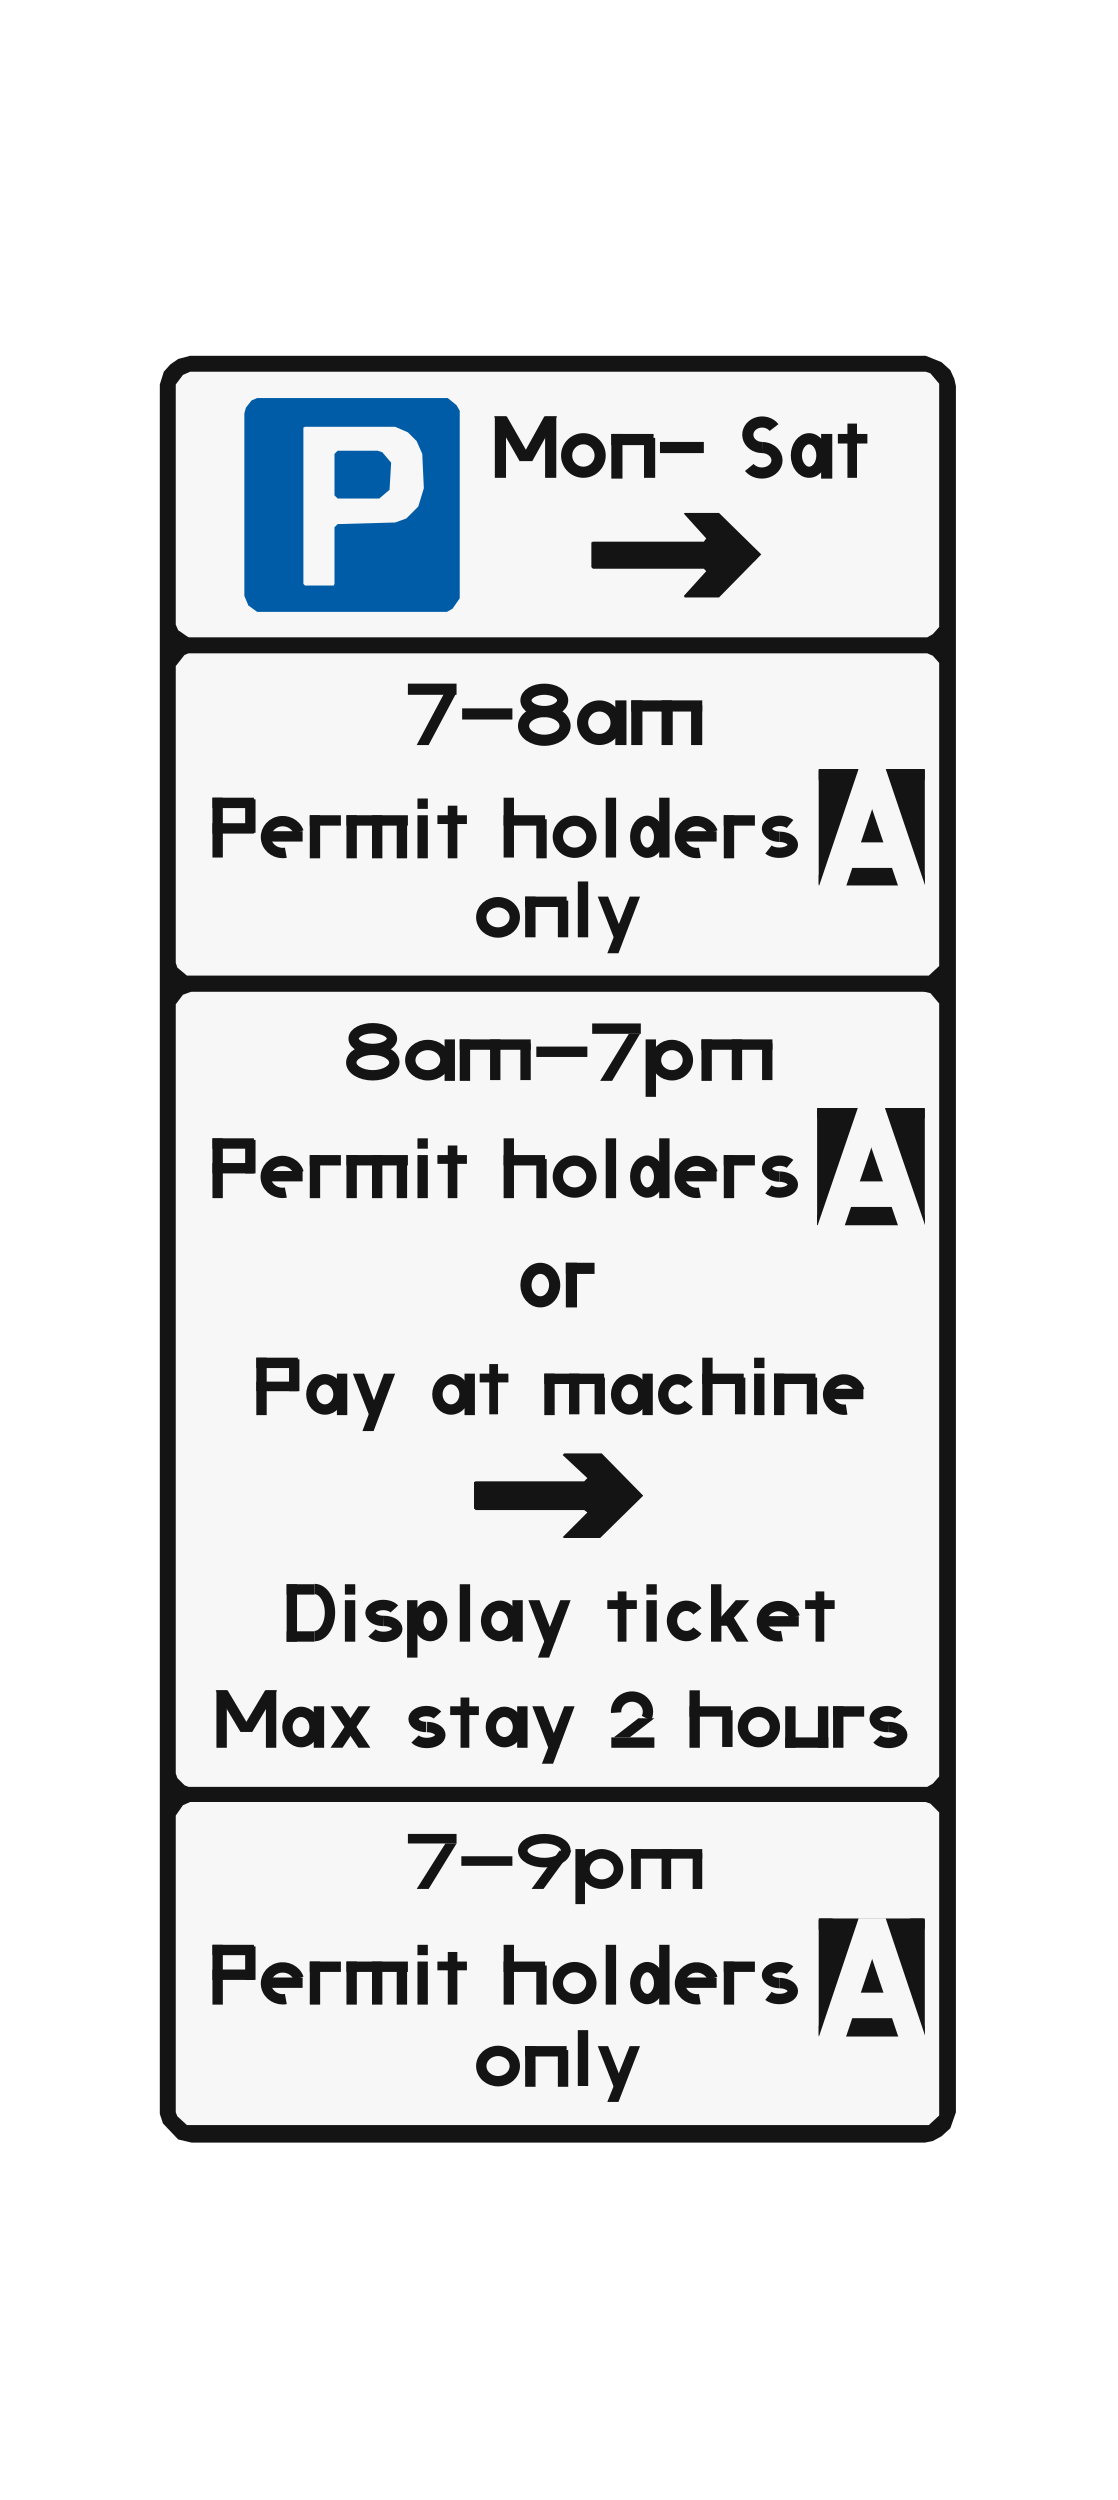
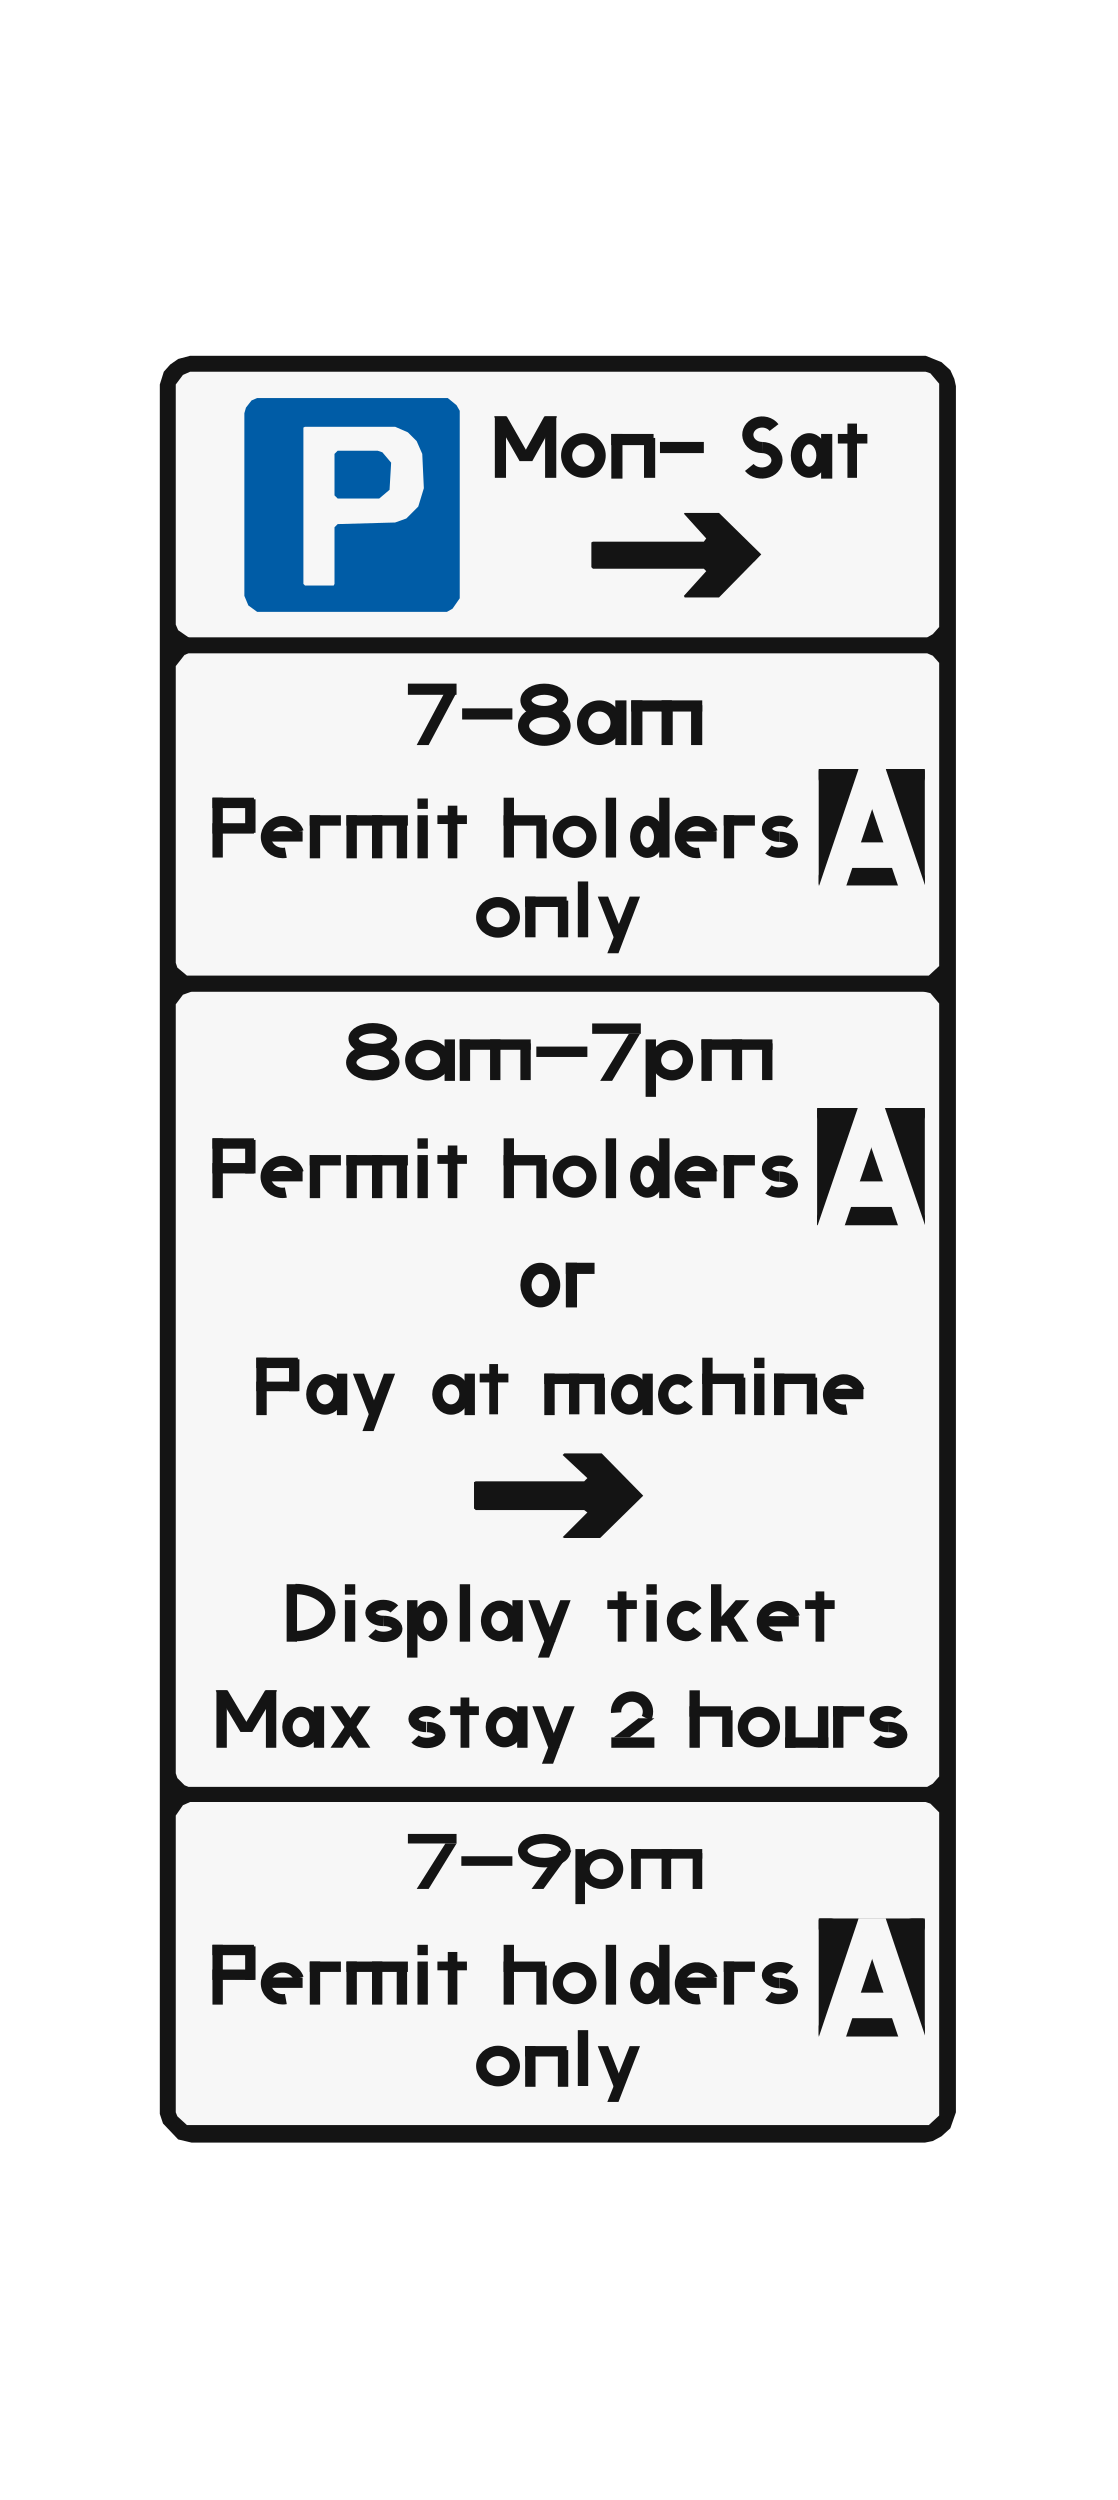
<svg xmlns="http://www.w3.org/2000/svg" viewBox="-0.7 -1.567 1.4 3.134" width="160" height="358" role="img">
  <rect x="-0.5" y="-1.121" width="1.0" height="2.241" fill="none" />
  <path d="M-0.477,-1.117 -0.487,-1.11 -0.495,-1.101 -0.5,-1.085 -0.5,1.083 -0.496,1.095 -0.477,1.115 -0.46,1.119 0.459,1.119 0.469,1.117 0.48,1.111 0.491,1.101 0.498,1.081 0.498,-1.083 0.496,-1.092 0.491,-1.103 0.48,-1.113 0.46,-1.121 -0.462,-1.121Z" fill="#141414" fill-rule="evenodd" />
  <path d="M-0.48,0.709 -0.48,1.081 -0.478,1.086 -0.466,1.097 0.464,1.097 0.477,1.085 0.477,0.705 0.466,0.694 0.46,0.692 -0.462,0.692 -0.471,0.696ZM0.327,0.838 0.457,0.838 0.459,0.84 0.459,0.984 0.457,0.986 0.327,0.986 0.326,0.984 0.326,0.84ZM-0.471,-0.32 -0.48,-0.308 -0.48,0.656 -0.478,0.662 -0.469,0.671 -0.464,0.673 0.462,0.673 0.469,0.669 0.477,0.66 0.477,-0.309 0.466,-0.322 0.457,-0.324 -0.46,-0.324ZM0.106,0.308 0.052,0.361 0.007,0.361 0.005,0.36 0.036,0.329 0.032,0.326 -0.104,0.326 -0.106,0.324 -0.106,0.291 -0.104,0.29 0.032,0.29 0.036,0.286 0.005,0.257 0.007,0.255 0.054,0.255ZM0.326,-0.178 0.457,-0.178 0.459,-0.176 0.459,-0.032 0.457,-0.031 0.326,-0.031 0.324,-0.032 0.324,-0.176ZM-0.48,-0.732 -0.48,-0.36 -0.478,-0.354 -0.466,-0.344 0.464,-0.344 0.477,-0.356 0.477,-0.736 0.469,-0.745 0.462,-0.748 -0.464,-0.748 -0.469,-0.746ZM0.327,-0.603 0.457,-0.603 0.459,-0.601 0.459,-0.459 0.457,-0.457 0.327,-0.457 0.326,-0.459 0.326,-0.601ZM-0.205,-1.034 -0.318,-1.034 -0.322,-1.031 -0.322,-0.835 -0.318,-0.831 -0.282,-0.831 -0.279,-0.835 -0.279,-0.906 -0.277,-0.908 -0.205,-0.91 -0.191,-0.915 -0.174,-0.932 -0.167,-0.955 -0.169,-0.998 -0.176,-1.014 -0.189,-1.027ZM-0.279,-0.998 -0.277,-1 -0.227,-1 -0.221,-0.998 -0.212,-0.987 -0.214,-0.953 -0.225,-0.944 -0.277,-0.944 -0.279,-0.946ZM-0.48,-1.085 -0.48,-0.784 -0.477,-0.777 -0.464,-0.768 0.462,-0.768 0.469,-0.772 0.477,-0.781 0.477,-1.086 0.466,-1.099 0.46,-1.101 -0.462,-1.101 -0.471,-1.097ZM0.254,-0.872 0.201,-0.818 0.158,-0.818 0.157,-0.82 0.185,-0.851 0.182,-0.854 0.043,-0.854 0.041,-0.856 0.041,-0.887 0.043,-0.888 0.182,-0.888 0.185,-0.892 0.157,-0.923 0.158,-0.924 0.201,-0.924ZM-0.385,-1.063 -0.378,-1.067 -0.139,-1.067 -0.13,-1.059 -0.126,-1.052 -0.126,-0.817 -0.133,-0.806 -0.14,-0.802 -0.378,-0.802 -0.387,-0.808 -0.392,-0.82 -0.392,-1.049Z" fill="#F7F7F7" fill-rule="evenodd" />
  <path d="M-0.281,-0.998 -0.281,-0.946 -0.277,-0.942 -0.225,-0.942 -0.212,-0.953 -0.21,-0.987 -0.221,-1 -0.227,-1.002 -0.277,-1.002ZM-0.385,-1.065 -0.392,-1.056 -0.394,-1.049 -0.394,-0.82 -0.389,-0.808 -0.378,-0.8 -0.14,-0.8 -0.133,-0.804 -0.124,-0.817 -0.124,-1.052 -0.128,-1.059 -0.139,-1.068 -0.378,-1.068ZM-0.189,-1.025 -0.178,-1.014 -0.171,-0.998 -0.169,-0.955 -0.176,-0.932 -0.191,-0.917 -0.205,-0.912 -0.277,-0.91 -0.281,-0.906 -0.281,-0.835 -0.282,-0.833 -0.318,-0.833 -0.32,-0.835 -0.32,-1.031 -0.318,-1.032 -0.205,-1.032Z" fill="#005CA6" fill-rule="evenodd" />
  <path d="M0.459,0.971 0.457,0.977 0.45,0.984 0.439,0.986 0.459,0.986ZM0.326,0.971 0.326,0.986 0.345,0.986 0.335,0.984 0.327,0.977ZM0.439,0.838 0.45,0.84 0.457,0.847 0.459,0.853 0.459,0.838ZM0.326,0.853 0.327,0.847 0.335,0.84 0.345,0.838 0.326,0.838ZM-0.469,0.694 -0.462,0.691 0.46,0.691 0.468,0.694 0.464,0.689 0.466,0.673 0.462,0.674 -0.464,0.674 -0.468,0.673 -0.466,0.689ZM0.067,0.345 0.059,0.347 0.05,0.345 0.036,0.331 0.007,0.36 0.052,0.36ZM0.097,0.3 0.099,0.302 0.097,0.315 0.104,0.308ZM-0.106,0.291 -0.106,0.324 0.031,0.324 0.023,0.313 0.023,0.302 0.031,0.291ZM0.007,0.257 0.034,0.282 0.049,0.268 0.058,0.266 0.065,0.268 0.054,0.257ZM0.459,-0.045 0.457,-0.04 0.45,-0.032 0.439,-0.031 0.459,-0.031ZM0.324,-0.045 0.324,-0.031 0.344,-0.031 0.333,-0.032 0.326,-0.04ZM0.439,-0.178 0.45,-0.176 0.457,-0.169 0.459,-0.164 0.459,-0.178ZM0.324,-0.164 0.326,-0.169 0.333,-0.176 0.344,-0.178 0.324,-0.178ZM-0.469,-0.322 -0.468,-0.324 0.464,-0.324 0.466,-0.322 0.462,-0.327 0.462,-0.338 0.466,-0.344 0.462,-0.342 -0.466,-0.342 -0.468,-0.344 -0.466,-0.327ZM0.459,-0.471 0.457,-0.466 0.45,-0.459 0.439,-0.457 0.459,-0.457ZM0.326,-0.471 0.326,-0.457 0.345,-0.457 0.335,-0.459 0.327,-0.466ZM0.439,-0.603 0.45,-0.601 0.457,-0.594 0.459,-0.588 0.459,-0.603ZM0.326,-0.588 0.327,-0.594 0.335,-0.601 0.345,-0.603 0.326,-0.603ZM-0.469,-0.77 -0.466,-0.764 -0.466,-0.752 -0.469,-0.746 -0.464,-0.75 0.462,-0.75 0.468,-0.746 0.464,-0.752 0.464,-0.764 0.468,-0.77 0.459,-0.766 -0.46,-0.766ZM0.216,-0.835 0.209,-0.833 0.2,-0.835 0.185,-0.849 0.158,-0.82 0.201,-0.82ZM0.245,-0.879 0.246,-0.878 0.245,-0.863 0.252,-0.871ZM0.043,-0.887 0.043,-0.856 0.182,-0.856 0.176,-0.865 0.176,-0.878 0.182,-0.887ZM0.158,-0.923 0.185,-0.894 0.2,-0.908 0.209,-0.91 0.216,-0.908 0.201,-0.923Z" fill="#141414" fill-rule="evenodd" />
  <rect x="-0.08" y="-1.045" width="0.014" height="0.077" fill="#141414" />
  <rect x="-0.017" y="-1.045" width="0.014" height="0.077" fill="#141414" />
  <polygon points="-0.081,-1.045 -0.065,-1.045 -0.033,-0.989 -0.049,-0.989" fill="#141414" />
  <polygon points="-0.018,-1.045 -0.002,-1.045 -0.033,-0.989 -0.049,-0.989" fill="#141414" />
  <ellipse cx="0.031" cy="-0.996" rx="0.021" ry="0.021" fill="none" stroke="#141414" stroke-width="0.014" stroke-linecap="butt" />
  <rect x="0.066" y="-1.023" width="0.014" height="0.056" fill="#141414" />
  <rect x="0.066" y="-1.023" width="0.053" height="0.014" fill="#141414" />
  <rect x="0.107" y="-1.018" width="0.014" height="0.05" fill="#141414" />
  <rect x="0.127" y="-1.013" width="0.055" height="0.014" fill="#141414" />
  <path d="M 0.270 -1.031 A 0.018 0.016 0 1 0 0.255 -1.006" fill="none" stroke="#141414" stroke-width="0.014" stroke-linecap="butt" stroke-linejoin="miter" />
  <path d="M 0.239 -0.981 A 0.019 0.016 0 1 0 0.255 -1.006" fill="none" stroke="#141414" stroke-width="0.014" stroke-linecap="butt" stroke-linejoin="miter" />
  <ellipse cx="0.314" cy="-0.996" rx="0.016" ry="0.021" fill="none" stroke="#141414" stroke-width="0.014" stroke-linecap="butt" />
  <rect x="0.329" y="-1.023" width="0.014" height="0.056" fill="#141414" />
  <rect x="0.362" y="-1.036" width="0.012" height="0.068" fill="#141414" />
  <rect x="0.35" y="-1.023" width="0.037" height="0.012" fill="#141414" />
  <rect x="-0.189" y="-0.71" width="0.061" height="0.014" fill="#141414" />
  <polygon points="-0.144,-0.697 -0.129,-0.697 -0.163,-0.633 -0.178,-0.633" fill="#141414" />
  <rect x="-0.121" y="-0.679" width="0.063" height="0.014" fill="#141414" />
  <ellipse cx="-0.018" cy="-0.689" rx="0.023" ry="0.014" fill="none" stroke="#141414" stroke-width="0.014" stroke-linecap="butt" />
  <ellipse cx="-0.018" cy="-0.657" rx="0.026" ry="0.018" fill="none" stroke="#141414" stroke-width="0.014" stroke-linecap="butt" />
  <ellipse cx="0.051" cy="-0.661" rx="0.021" ry="0.021" fill="none" stroke="#141414" stroke-width="0.014" stroke-linecap="butt" />
  <rect x="0.071" y="-0.689" width="0.014" height="0.056" fill="#141414" />
  <rect x="0.091" y="-0.689" width="0.014" height="0.056" fill="#141414" />
  <rect x="0.091" y="-0.689" width="0.051" height="0.014" fill="#141414" />
  <rect x="0.129" y="-0.683" width="0.014" height="0.05" fill="#141414" />
  <rect x="0.129" y="-0.689" width="0.051" height="0.014" fill="#141414" />
  <rect x="0.166" y="-0.683" width="0.014" height="0.05" fill="#141414" />
  <rect x="-0.434" y="-0.567" width="0.013" height="0.075" fill="#141414" />
  <rect x="-0.434" y="-0.567" width="0.052" height="0.013" fill="#141414" />
  <rect x="-0.434" y="-0.535" width="0.052" height="0.013" fill="#141414" />
  <rect x="-0.393" y="-0.565" width="0.013" height="0.042" fill="#141414" />
  <path d="M -0.326 -0.524 A 0.021 0.020 0 1 0 -0.342 -0.498" fill="none" stroke="#141414" stroke-width="0.013" stroke-linecap="butt" stroke-linejoin="miter" />
  <rect x="-0.37" y="-0.525" width="0.049" height="0.013" fill="#141414" />
  <rect x="-0.312" y="-0.545" width="0.013" height="0.054" fill="#141414" />
  <rect x="-0.312" y="-0.545" width="0.039" height="0.013" fill="#141414" />
  <rect x="-0.266" y="-0.545" width="0.013" height="0.054" fill="#141414" />
  <rect x="-0.266" y="-0.545" width="0.045" height="0.013" fill="#141414" />
  <rect x="-0.234" y="-0.54" width="0.013" height="0.049" fill="#141414" />
  <rect x="-0.234" y="-0.545" width="0.045" height="0.013" fill="#141414" />
  <rect x="-0.203" y="-0.54" width="0.013" height="0.049" fill="#141414" />
  <rect x="-0.177" y="-0.545" width="0.013" height="0.054" fill="#141414" />
  <rect x="-0.177" y="-0.566" width="0.013" height="0.013" fill="#141414" />
  <rect x="-0.139" y="-0.557" width="0.012" height="0.066" fill="#141414" />
  <rect x="-0.152" y="-0.545" width="0.037" height="0.011" fill="#141414" />
  <rect x="-0.069" y="-0.567" width="0.013" height="0.075" fill="#141414" />
  <rect x="-0.069" y="-0.545" width="0.052" height="0.013" fill="#141414" />
  <rect x="-0.028" y="-0.54" width="0.013" height="0.049" fill="#141414" />
  <ellipse cx="0.02" cy="-0.518" rx="0.021" ry="0.02" fill="none" stroke="#141414" stroke-width="0.013" stroke-linecap="butt" />
  <rect x="0.059" y="-0.567" width="0.013" height="0.075" fill="#141414" />
  <rect x="0.126" y="-0.567" width="0.013" height="0.075" fill="#141414" />
  <ellipse cx="0.111" cy="-0.518" rx="0.015" ry="0.02" fill="none" stroke="#141414" stroke-width="0.013" stroke-linecap="butt" />
  <path d="M 0.193 -0.524 A 0.021 0.020 0 1 0 0.177 -0.498" fill="none" stroke="#141414" stroke-width="0.013" stroke-linecap="butt" stroke-linejoin="miter" />
  <rect x="0.149" y="-0.525" width="0.049" height="0.013" fill="#141414" />
  <rect x="0.207" y="-0.545" width="0.013" height="0.054" fill="#141414" />
  <rect x="0.207" y="-0.545" width="0.039" height="0.013" fill="#141414" />
  <path d="M 0.290 -0.534 A 0.016 0.010 0 1 0 0.277 -0.518" fill="none" stroke="#141414" stroke-width="0.013" stroke-linecap="butt" stroke-linejoin="miter" />
  <path d="M 0.263 -0.502 A 0.017 0.010 0 1 0 0.277 -0.518" fill="none" stroke="#141414" stroke-width="0.013" stroke-linecap="butt" stroke-linejoin="miter" />
  <ellipse cx="-0.076" cy="-0.417" rx="0.021" ry="0.019" fill="none" stroke="#141414" stroke-width="0.013" stroke-linecap="butt" />
  <rect x="-0.042" y="-0.443" width="0.013" height="0.051" fill="#141414" />
  <rect x="-0.042" y="-0.443" width="0.052" height="0.013" fill="#141414" />
  <rect x="-0.001" y="-0.438" width="0.013" height="0.046" fill="#141414" />
  <rect x="0.024" y="-0.462" width="0.013" height="0.07" fill="#141414" />
  <polygon points="0.049,-0.443 0.062,-0.443 0.082,-0.392 0.069,-0.392" fill="#141414" />
  <polygon points="0.089,-0.443 0.102,-0.443 0.075,-0.372 0.061,-0.372" fill="#141414" />
  <ellipse cx="-0.233" cy="-0.265" rx="0.024" ry="0.013" fill="none" stroke="#141414" stroke-width="0.013" stroke-linecap="butt" />
  <ellipse cx="-0.233" cy="-0.235" rx="0.027" ry="0.016" fill="none" stroke="#141414" stroke-width="0.013" stroke-linecap="butt" />
  <ellipse cx="-0.164" cy="-0.238" rx="0.022" ry="0.019" fill="none" stroke="#141414" stroke-width="0.013" stroke-linecap="butt" />
  <rect x="-0.143" y="-0.264" width="0.013" height="0.052" fill="#141414" />
  <rect x="-0.124" y="-0.264" width="0.013" height="0.052" fill="#141414" />
  <rect x="-0.124" y="-0.264" width="0.051" height="0.013" fill="#141414" />
  <rect x="-0.086" y="-0.259" width="0.013" height="0.046" fill="#141414" />
  <rect x="-0.086" y="-0.264" width="0.051" height="0.013" fill="#141414" />
  <rect x="-0.048" y="-0.259" width="0.013" height="0.046" fill="#141414" />
  <rect x="-0.028" y="-0.255" width="0.064" height="0.013" fill="#141414" />
  <rect x="0.042" y="-0.284" width="0.061" height="0.013" fill="#141414" />
  <polygon points="0.088,-0.271 0.102,-0.271 0.067,-0.212 0.052,-0.212" fill="#141414" />
  <rect x="0.109" y="-0.264" width="0.013" height="0.072" fill="#141414" />
  <ellipse cx="0.142" cy="-0.238" rx="0.02" ry="0.019" fill="none" stroke="#141414" stroke-width="0.013" stroke-linecap="butt" />
  <rect x="0.179" y="-0.264" width="0.013" height="0.052" fill="#141414" />
  <rect x="0.179" y="-0.264" width="0.051" height="0.013" fill="#141414" />
  <rect x="0.217" y="-0.259" width="0.013" height="0.046" fill="#141414" />
  <rect x="0.217" y="-0.264" width="0.051" height="0.013" fill="#141414" />
  <rect x="0.255" y="-0.259" width="0.013" height="0.046" fill="#141414" />
  <rect x="-0.434" y="-0.14" width="0.013" height="0.075" fill="#141414" />
  <rect x="-0.434" y="-0.14" width="0.052" height="0.013" fill="#141414" />
  <rect x="-0.434" y="-0.109" width="0.052" height="0.013" fill="#141414" />
  <rect x="-0.393" y="-0.138" width="0.013" height="0.042" fill="#141414" />
  <path d="M -0.326 -0.097 A 0.021 0.020 0 1 0 -0.342 -0.072" fill="none" stroke="#141414" stroke-width="0.013" stroke-linecap="butt" stroke-linejoin="miter" />
  <rect x="-0.37" y="-0.099" width="0.049" height="0.013" fill="#141414" />
  <rect x="-0.312" y="-0.119" width="0.013" height="0.054" fill="#141414" />
  <rect x="-0.312" y="-0.119" width="0.039" height="0.013" fill="#141414" />
  <rect x="-0.266" y="-0.119" width="0.013" height="0.054" fill="#141414" />
  <rect x="-0.266" y="-0.119" width="0.045" height="0.013" fill="#141414" />
  <rect x="-0.234" y="-0.114" width="0.013" height="0.049" fill="#141414" />
  <rect x="-0.234" y="-0.119" width="0.045" height="0.013" fill="#141414" />
  <rect x="-0.203" y="-0.114" width="0.013" height="0.049" fill="#141414" />
  <rect x="-0.177" y="-0.119" width="0.013" height="0.054" fill="#141414" />
  <rect x="-0.177" y="-0.14" width="0.013" height="0.013" fill="#141414" />
  <rect x="-0.139" y="-0.131" width="0.012" height="0.066" fill="#141414" />
  <rect x="-0.152" y="-0.119" width="0.037" height="0.011" fill="#141414" />
  <rect x="-0.069" y="-0.14" width="0.013" height="0.075" fill="#141414" />
  <rect x="-0.069" y="-0.119" width="0.052" height="0.013" fill="#141414" />
  <rect x="-0.028" y="-0.114" width="0.013" height="0.049" fill="#141414" />
  <ellipse cx="0.02" cy="-0.092" rx="0.021" ry="0.02" fill="none" stroke="#141414" stroke-width="0.013" stroke-linecap="butt" />
  <rect x="0.059" y="-0.14" width="0.013" height="0.075" fill="#141414" />
  <rect x="0.126" y="-0.14" width="0.013" height="0.075" fill="#141414" />
  <ellipse cx="0.111" cy="-0.092" rx="0.015" ry="0.02" fill="none" stroke="#141414" stroke-width="0.013" stroke-linecap="butt" />
  <path d="M 0.193 -0.097 A 0.021 0.020 0 1 0 0.177 -0.072" fill="none" stroke="#141414" stroke-width="0.013" stroke-linecap="butt" stroke-linejoin="miter" />
  <rect x="0.149" y="-0.099" width="0.049" height="0.013" fill="#141414" />
  <rect x="0.207" y="-0.119" width="0.013" height="0.054" fill="#141414" />
  <rect x="0.207" y="-0.119" width="0.039" height="0.013" fill="#141414" />
  <path d="M 0.290 -0.108 A 0.016 0.010 0 1 0 0.277 -0.092" fill="none" stroke="#141414" stroke-width="0.013" stroke-linecap="butt" stroke-linejoin="miter" />
  <path d="M 0.263 -0.076 A 0.017 0.010 0 1 0 0.277 -0.092" fill="none" stroke="#141414" stroke-width="0.013" stroke-linecap="butt" stroke-linejoin="miter" />
  <ellipse cx="-0.023" cy="0.044" rx="0.018" ry="0.021" fill="none" stroke="#141414" stroke-width="0.014" stroke-linecap="butt" />
  <rect x="0.009" y="0.016" width="0.014" height="0.056" fill="#141414" />
  <rect x="0.009" y="0.016" width="0.036" height="0.014" fill="#141414" />
  <rect x="-0.379" y="0.135" width="0.013" height="0.072" fill="#141414" />
  <rect x="-0.379" y="0.135" width="0.052" height="0.013" fill="#141414" />
  <rect x="-0.379" y="0.165" width="0.052" height="0.012" fill="#141414" />
  <rect x="-0.338" y="0.137" width="0.013" height="0.04" fill="#141414" />
  <ellipse cx="-0.293" cy="0.181" rx="0.017" ry="0.019" fill="none" stroke="#141414" stroke-width="0.013" stroke-linecap="butt" />
  <rect x="-0.278" y="0.155" width="0.013" height="0.052" fill="#141414" />
  <polygon points="-0.258,0.155 -0.244,0.155 -0.225,0.206 -0.238,0.206" fill="#141414" />
  <polygon points="-0.219,0.155 -0.205,0.155 -0.232,0.227 -0.246,0.227" fill="#141414" />
  <ellipse cx="-0.135" cy="0.181" rx="0.017" ry="0.019" fill="none" stroke="#141414" stroke-width="0.013" stroke-linecap="butt" />
  <rect x="-0.118" y="0.155" width="0.013" height="0.052" fill="#141414" />
  <rect x="-0.087" y="0.143" width="0.011" height="0.063" fill="#141414" />
  <rect x="-0.099" y="0.155" width="0.036" height="0.011" fill="#141414" />
  <rect x="-0.018" y="0.155" width="0.013" height="0.052" fill="#141414" />
  <rect x="-0.018" y="0.155" width="0.044" height="0.013" fill="#141414" />
  <rect x="0.013" y="0.16" width="0.013" height="0.046" fill="#141414" />
  <rect x="0.013" y="0.155" width="0.044" height="0.013" fill="#141414" />
  <rect x="0.045" y="0.16" width="0.013" height="0.046" fill="#141414" />
  <ellipse cx="0.089" cy="0.181" rx="0.017" ry="0.019" fill="none" stroke="#141414" stroke-width="0.013" stroke-linecap="butt" />
  <rect x="0.105" y="0.155" width="0.013" height="0.052" fill="#141414" />
  <path d="M 0.163 0.169 A 0.018 0.019 0 1 0 0.163 0.193" fill="none" stroke="#141414" stroke-width="0.013" stroke-linecap="butt" stroke-linejoin="miter" />
  <rect x="0.18" y="0.135" width="0.013" height="0.072" fill="#141414" />
  <rect x="0.18" y="0.155" width="0.052" height="0.013" fill="#141414" />
  <rect x="0.221" y="0.16" width="0.013" height="0.046" fill="#141414" />
  <rect x="0.245" y="0.155" width="0.013" height="0.052" fill="#141414" />
  <rect x="0.245" y="0.135" width="0.013" height="0.013" fill="#141414" />
  <rect x="0.27" y="0.155" width="0.013" height="0.052" fill="#141414" />
  <rect x="0.27" y="0.155" width="0.052" height="0.013" fill="#141414" />
  <rect x="0.311" y="0.16" width="0.013" height="0.046" fill="#141414" />
  <path d="M 0.377 0.176 A 0.020 0.019 0 1 0 0.361 0.200" fill="none" stroke="#141414" stroke-width="0.013" stroke-linecap="butt" stroke-linejoin="miter" />
  <rect x="0.333" y="0.174" width="0.049" height="0.013" fill="#141414" />
  <rect x="-0.341" y="0.419" width="0.013" height="0.072" fill="#141414" />
-   <rect x="-0.341" y="0.419" width="0.035" height="0.013" fill="#141414" />
-   <rect x="-0.341" y="0.478" width="0.035" height="0.013" fill="#141414" />
-   <path d="M -0.306 0.425 A 0.019 0.029 0 0 1 -0.306 0.484" fill="none" stroke="#141414" stroke-width="0.013" stroke-linecap="butt" stroke-linejoin="miter" />
+   <path d="M -0.33 0.425 A 0.043 0.029 0 0 1 -0.33 0.484" fill="none" stroke="#141414" stroke-width="0.013" stroke-linecap="butt" stroke-linejoin="miter" />
  <rect x="-0.268" y="0.439" width="0.013" height="0.052" fill="#141414" />
  <rect x="-0.268" y="0.419" width="0.013" height="0.013" fill="#141414" />
  <path d="M -0.206 0.450 A 0.016 0.010 0 1 0 -0.220 0.465" fill="none" stroke="#141414" stroke-width="0.013" stroke-linecap="butt" stroke-linejoin="miter" />
  <path d="M -0.234 0.480 A 0.017 0.010 0 1 0 -0.220 0.465" fill="none" stroke="#141414" stroke-width="0.013" stroke-linecap="butt" stroke-linejoin="miter" />
  <rect x="-0.19" y="0.439" width="0.013" height="0.072" fill="#141414" />
  <ellipse cx="-0.161" cy="0.465" rx="0.015" ry="0.019" fill="none" stroke="#141414" stroke-width="0.013" stroke-linecap="butt" />
  <rect x="-0.124" y="0.419" width="0.013" height="0.072" fill="#141414" />
  <ellipse cx="-0.074" cy="0.465" rx="0.017" ry="0.019" fill="none" stroke="#141414" stroke-width="0.013" stroke-linecap="butt" />
  <rect x="-0.058" y="0.439" width="0.013" height="0.052" fill="#141414" />
  <polygon points="-0.038,0.439 -0.024,0.439 -0.004,0.491 -0.018,0.491" fill="#141414" />
  <polygon points="0.002,0.439 0.015,0.439 -0.012,0.511 -0.026,0.511" fill="#141414" />
  <rect x="0.074" y="0.428" width="0.011" height="0.063" fill="#141414" />
  <rect x="0.061" y="0.439" width="0.037" height="0.011" fill="#141414" />
  <rect x="0.11" y="0.439" width="0.013" height="0.052" fill="#141414" />
  <rect x="0.11" y="0.419" width="0.013" height="0.013" fill="#141414" />
  <path d="M 0.174 0.453 A 0.018 0.019 0 1 0 0.174 0.477" fill="none" stroke="#141414" stroke-width="0.013" stroke-linecap="butt" stroke-linejoin="miter" />
  <rect x="0.191" y="0.419" width="0.013" height="0.072" fill="#141414" />
  <polygon points="0.222,0.439 0.239,0.439 0.211,0.471 0.194,0.471" fill="#141414" />
  <polygon points="0.204,0.46 0.219,0.46 0.238,0.491 0.223,0.491" fill="#141414" />
  <path d="M 0.296 0.460 A 0.021 0.019 0 1 0 0.280 0.484" fill="none" stroke="#141414" stroke-width="0.013" stroke-linecap="butt" stroke-linejoin="miter" />
  <rect x="0.252" y="0.459" width="0.049" height="0.013" fill="#141414" />
  <rect x="0.322" y="0.428" width="0.011" height="0.063" fill="#141414" />
  <rect x="0.309" y="0.439" width="0.037" height="0.011" fill="#141414" />
  <rect x="-0.429" y="0.552" width="0.013" height="0.072" fill="#141414" />
  <rect x="-0.367" y="0.552" width="0.013" height="0.072" fill="#141414" />
  <polygon points="-0.43,0.552 -0.415,0.552 -0.384,0.604 -0.399,0.604" fill="#141414" />
  <polygon points="-0.368,0.552 -0.353,0.552 -0.384,0.604 -0.399,0.604" fill="#141414" />
  <ellipse cx="-0.323" cy="0.598" rx="0.017" ry="0.019" fill="none" stroke="#141414" stroke-width="0.013" stroke-linecap="butt" />
  <rect x="-0.307" y="0.572" width="0.013" height="0.052" fill="#141414" />
  <polygon points="-0.286,0.572 -0.271,0.572 -0.236,0.624 -0.251,0.624" fill="#141414" />
  <polygon points="-0.251,0.572 -0.236,0.572 -0.271,0.624 -0.286,0.624" fill="#141414" />
  <path d="M -0.152 0.583 A 0.016 0.010 0 1 0 -0.166 0.598" fill="none" stroke="#141414" stroke-width="0.013" stroke-linecap="butt" stroke-linejoin="miter" />
  <path d="M -0.180 0.613 A 0.017 0.010 0 1 0 -0.165 0.598" fill="none" stroke="#141414" stroke-width="0.013" stroke-linecap="butt" stroke-linejoin="miter" />
  <rect x="-0.123" y="0.561" width="0.011" height="0.063" fill="#141414" />
  <rect x="-0.136" y="0.572" width="0.036" height="0.011" fill="#141414" />
  <ellipse cx="-0.068" cy="0.598" rx="0.017" ry="0.019" fill="none" stroke="#141414" stroke-width="0.013" stroke-linecap="butt" />
  <rect x="-0.052" y="0.572" width="0.013" height="0.052" fill="#141414" />
  <polygon points="-0.033,0.572 -0.019,0.572 0.001,0.624 -0.013,0.624" fill="#141414" />
  <polygon points="0.007,0.572 0.02,0.572 -0.007,0.644 -0.021,0.644" fill="#141414" />
  <path d="M 0.110 0.587 A 0.020 0.019 0 1 0 0.072 0.580" fill="none" stroke="#141414" stroke-width="0.013" stroke-linecap="butt" stroke-linejoin="miter" />
  <polygon points="0.1,0.587 0.12,0.587 0.089,0.611 0.069,0.611" fill="#141414" />
  <rect x="0.066" y="0.611" width="0.054" height="0.013" fill="#141414" />
  <rect x="0.164" y="0.552" width="0.013" height="0.072" fill="#141414" />
  <rect x="0.164" y="0.572" width="0.052" height="0.013" fill="#141414" />
  <rect x="0.205" y="0.577" width="0.013" height="0.046" fill="#141414" />
  <ellipse cx="0.251" cy="0.598" rx="0.02" ry="0.019" fill="none" stroke="#141414" stroke-width="0.013" stroke-linecap="butt" />
  <rect x="0.284" y="0.572" width="0.013" height="0.052" fill="#141414" />
  <rect x="0.325" y="0.572" width="0.013" height="0.052" fill="#141414" />
  <rect x="0.284" y="0.611" width="0.054" height="0.013" fill="#141414" />
  <rect x="0.344" y="0.572" width="0.013" height="0.052" fill="#141414" />
  <rect x="0.344" y="0.572" width="0.039" height="0.013" fill="#141414" />
  <path d="M 0.426 0.583 A 0.016 0.010 0 1 0 0.413 0.598" fill="none" stroke="#141414" stroke-width="0.013" stroke-linecap="butt" stroke-linejoin="miter" />
  <path d="M 0.399 0.613 A 0.017 0.010 0 1 0 0.413 0.598" fill="none" stroke="#141414" stroke-width="0.013" stroke-linecap="butt" stroke-linejoin="miter" />
  <rect x="-0.189" y="0.732" width="0.061" height="0.012" fill="#141414" />
  <polygon points="-0.142,0.744 -0.128,0.744 -0.163,0.801 -0.178,0.801" fill="#141414" />
  <rect x="-0.122" y="0.76" width="0.064" height="0.012" fill="#141414" />
  <ellipse cx="-0.018" cy="0.753" rx="0.027" ry="0.015" fill="none" stroke="#141414" stroke-width="0.012" stroke-linecap="butt" />
  <polygon points="0.001,0.753 0.016,0.753 -0.019,0.801 -0.034,0.801" fill="#141414" />
  <rect x="0.021" y="0.751" width="0.012" height="0.069" fill="#141414" />
  <ellipse cx="0.054" cy="0.776" rx="0.021" ry="0.019" fill="none" stroke="#141414" stroke-width="0.012" stroke-linecap="butt" />
  <rect x="0.091" y="0.751" width="0.012" height="0.05" fill="#141414" />
  <rect x="0.091" y="0.751" width="0.051" height="0.012" fill="#141414" />
  <rect x="0.129" y="0.756" width="0.012" height="0.045" fill="#141414" />
  <rect x="0.129" y="0.751" width="0.051" height="0.012" fill="#141414" />
  <rect x="0.168" y="0.756" width="0.012" height="0.045" fill="#141414" />
  <rect x="-0.434" y="0.871" width="0.013" height="0.075" fill="#141414" />
  <rect x="-0.434" y="0.871" width="0.052" height="0.013" fill="#141414" />
  <rect x="-0.434" y="0.902" width="0.052" height="0.013" fill="#141414" />
  <rect x="-0.393" y="0.873" width="0.013" height="0.042" fill="#141414" />
  <path d="M -0.326 0.913 A 0.021 0.020 0 1 0 -0.342 0.939" fill="none" stroke="#141414" stroke-width="0.013" stroke-linecap="butt" stroke-linejoin="miter" />
  <rect x="-0.37" y="0.912" width="0.049" height="0.013" fill="#141414" />
  <rect x="-0.312" y="0.892" width="0.013" height="0.054" fill="#141414" />
  <rect x="-0.312" y="0.892" width="0.039" height="0.013" fill="#141414" />
  <rect x="-0.266" y="0.892" width="0.013" height="0.054" fill="#141414" />
  <rect x="-0.266" y="0.892" width="0.045" height="0.013" fill="#141414" />
  <rect x="-0.234" y="0.897" width="0.013" height="0.049" fill="#141414" />
  <rect x="-0.234" y="0.892" width="0.045" height="0.013" fill="#141414" />
  <rect x="-0.203" y="0.897" width="0.013" height="0.049" fill="#141414" />
  <rect x="-0.177" y="0.892" width="0.013" height="0.054" fill="#141414" />
  <rect x="-0.177" y="0.871" width="0.013" height="0.013" fill="#141414" />
  <rect x="-0.139" y="0.88" width="0.012" height="0.066" fill="#141414" />
  <rect x="-0.152" y="0.892" width="0.037" height="0.011" fill="#141414" />
  <rect x="-0.069" y="0.871" width="0.013" height="0.075" fill="#141414" />
  <rect x="-0.069" y="0.892" width="0.052" height="0.013" fill="#141414" />
  <rect x="-0.028" y="0.897" width="0.013" height="0.049" fill="#141414" />
  <ellipse cx="0.02" cy="0.919" rx="0.021" ry="0.02" fill="none" stroke="#141414" stroke-width="0.013" stroke-linecap="butt" />
  <rect x="0.059" y="0.871" width="0.013" height="0.075" fill="#141414" />
  <rect x="0.126" y="0.871" width="0.013" height="0.075" fill="#141414" />
  <ellipse cx="0.111" cy="0.919" rx="0.015" ry="0.02" fill="none" stroke="#141414" stroke-width="0.013" stroke-linecap="butt" />
  <path d="M 0.193 0.913 A 0.021 0.020 0 1 0 0.177 0.939" fill="none" stroke="#141414" stroke-width="0.013" stroke-linecap="butt" stroke-linejoin="miter" />
  <rect x="0.149" y="0.912" width="0.049" height="0.013" fill="#141414" />
  <rect x="0.207" y="0.892" width="0.013" height="0.054" fill="#141414" />
  <rect x="0.207" y="0.892" width="0.039" height="0.013" fill="#141414" />
  <path d="M 0.290 0.903 A 0.016 0.010 0 1 0 0.277 0.919" fill="none" stroke="#141414" stroke-width="0.013" stroke-linecap="butt" stroke-linejoin="miter" />
  <path d="M 0.263 0.935 A 0.017 0.010 0 1 0 0.277 0.919" fill="none" stroke="#141414" stroke-width="0.013" stroke-linecap="butt" stroke-linejoin="miter" />
  <ellipse cx="-0.076" cy="1.023" rx="0.021" ry="0.019" fill="none" stroke="#141414" stroke-width="0.013" stroke-linecap="butt" />
  <rect x="-0.042" y="0.998" width="0.013" height="0.051" fill="#141414" />
  <rect x="-0.042" y="0.998" width="0.052" height="0.013" fill="#141414" />
  <rect x="-0.001" y="1.003" width="0.013" height="0.046" fill="#141414" />
  <rect x="0.024" y="0.978" width="0.013" height="0.07" fill="#141414" />
  <polygon points="0.049,0.998 0.062,0.998 0.082,1.049 0.069,1.049" fill="#141414" />
  <polygon points="0.089,0.998 0.102,0.998 0.075,1.068 0.061,1.068" fill="#141414" />
  <polygon points="0.376,-0.603 0.41,-0.603 0.36,-0.455 0.326,-0.455" fill="#F7F7F7" />
  <polygon points="0.376,-0.603 0.41,-0.603 0.46,-0.455 0.426,-0.455" fill="#F7F7F7" />
  <rect x="0.358" y="-0.511" width="0.07" height="0.032" fill="#F7F7F7" />
  <polygon points="0.375,-0.178 0.409,-0.178 0.358,-0.029 0.324,-0.029" fill="#F7F7F7" />
  <polygon points="0.375,-0.178 0.409,-0.178 0.46,-0.029 0.426,-0.029" fill="#F7F7F7" />
  <rect x="0.357" y="-0.086" width="0.071" height="0.032" fill="#F7F7F7" />
  <polygon points="0.376,0.838 0.41,0.838 0.36,0.987 0.326,0.987" fill="#F7F7F7" />
  <polygon points="0.376,0.838 0.41,0.838 0.46,0.987 0.426,0.987" fill="#F7F7F7" />
  <rect x="0.358" y="0.931" width="0.07" height="0.032" fill="#F7F7F7" />
</svg>
